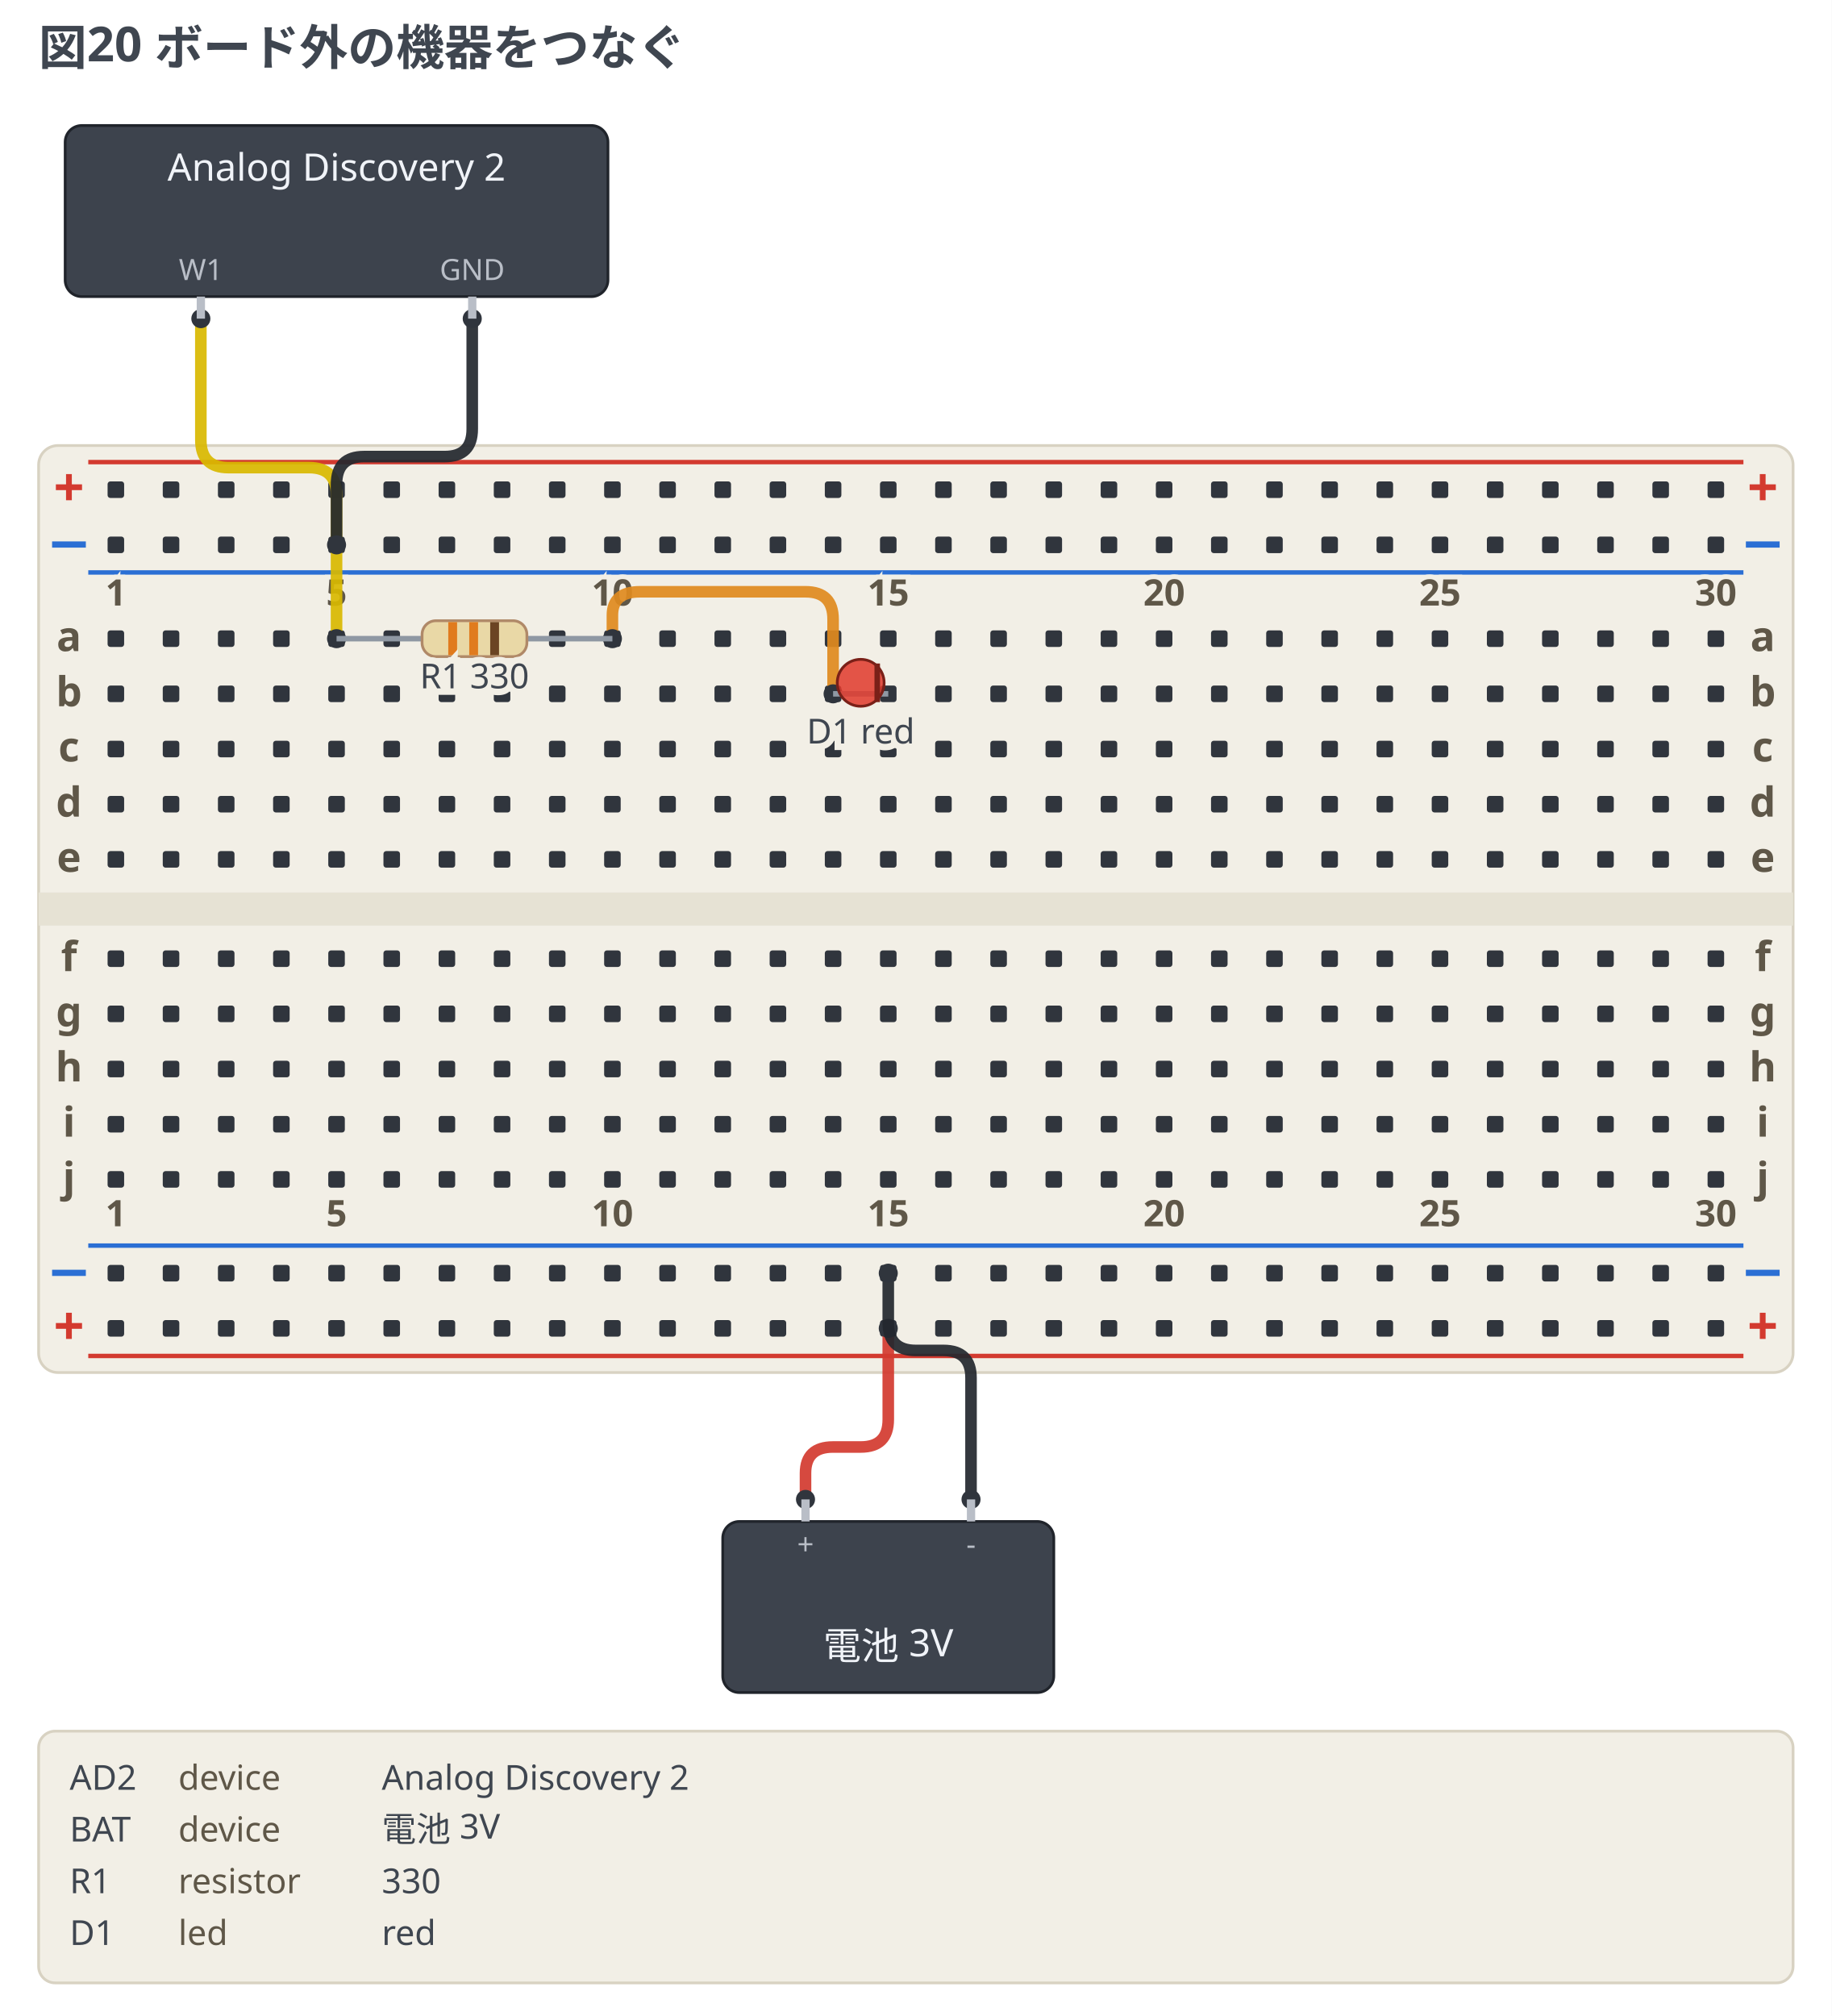
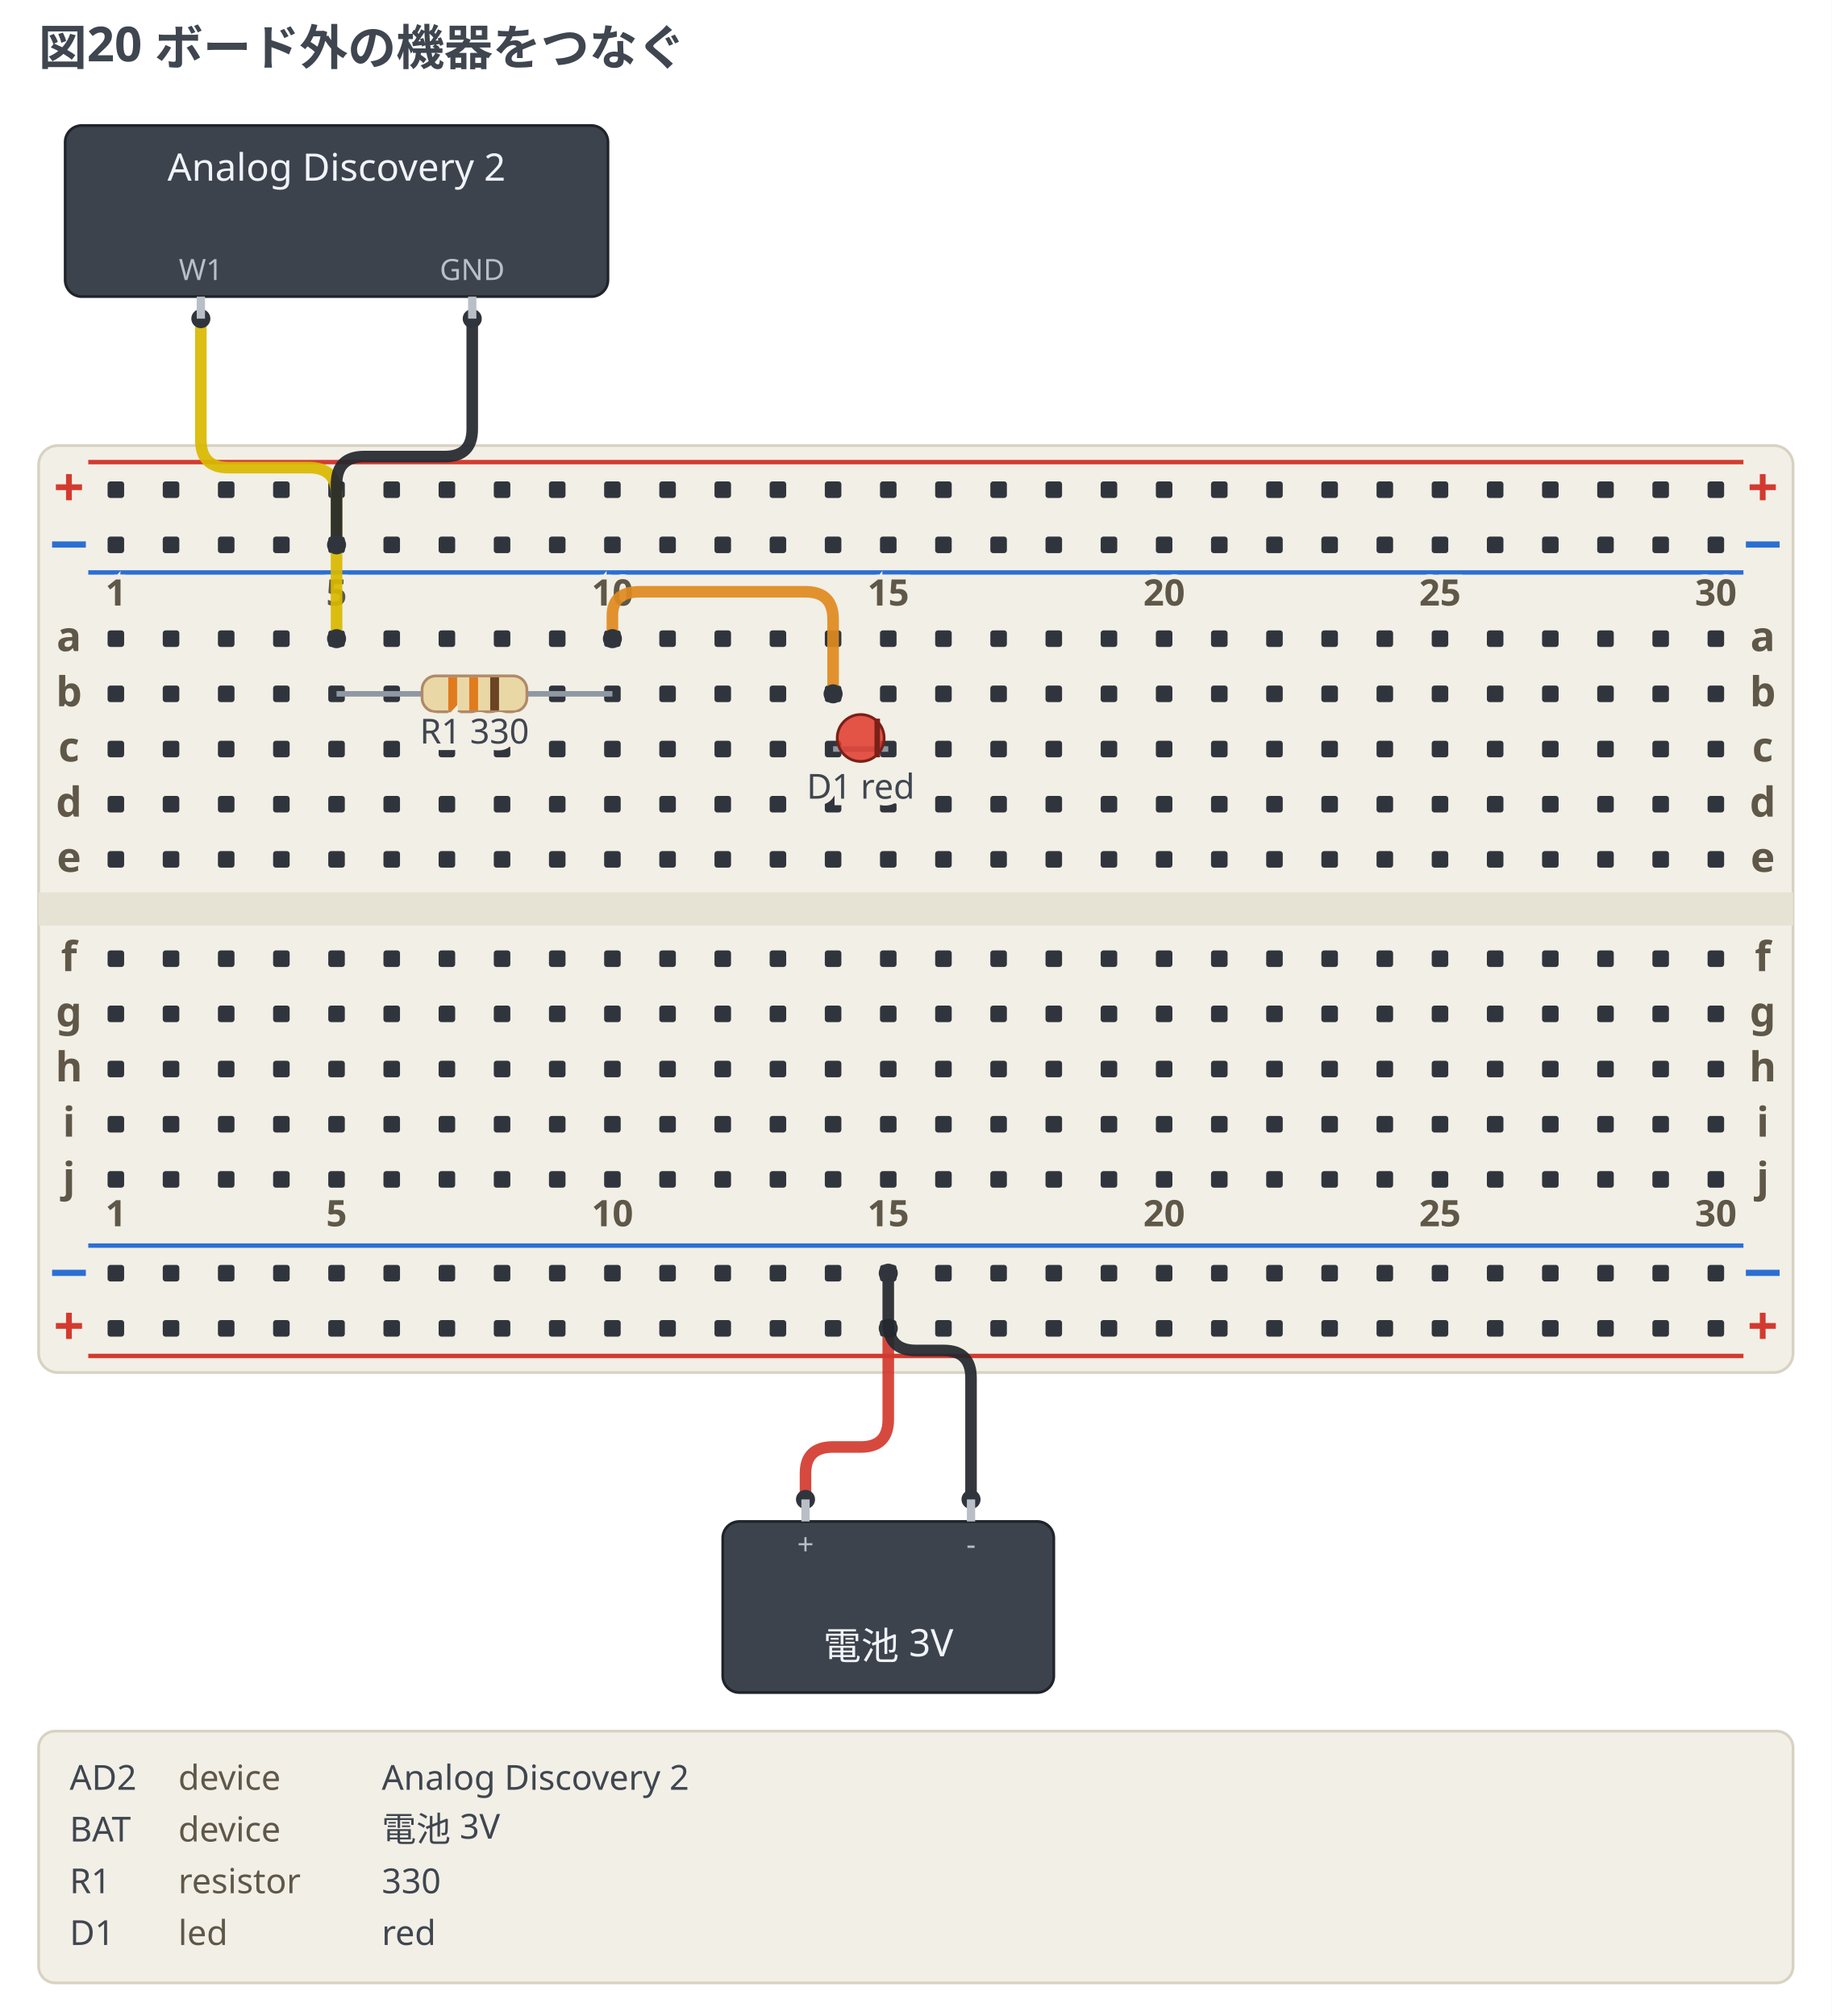
<svg xmlns="http://www.w3.org/2000/svg" width="664" height="730.75" viewBox="0 0 664 730.75" data-breadboard-fence="0.3.0" role="img">
  <rect x="0" y="0" width="664" height="730.75" fill="#ffffff" />
  <g>
    <text x="14" y="23.5" text-anchor="start" font-family="ui-sans-serif, system-ui, sans-serif" font-size="17.5" font-weight="700" fill="#3f4650">図20 ボード外の機器をつなぐ</text>
  </g>
  <g transform="translate(0 31.5)">
    <rect x="14" y="130" width="636" height="336" rx="7" fill="#f2efe6" stroke="#d8d2c2" />
    <rect x="14" y="292" width="636" height="12" fill="#e6e2d4" />
    <line x1="32" y1="136" x2="632" y2="136" stroke="#d33a2f" stroke-width="1.6" />
    <text x="25" y="152" text-anchor="middle" font-family="ui-sans-serif, system-ui, sans-serif" font-size="19.55" font-weight="700" fill="#d33a2f">+</text>
    <text x="639" y="152" text-anchor="middle" font-family="ui-sans-serif, system-ui, sans-serif" font-size="19.55" font-weight="700" fill="#d33a2f">+</text>
    <line x1="32" y1="176" x2="632" y2="176" stroke="#2b6fd4" stroke-width="1.6" />
    <text x="25" y="172" text-anchor="middle" font-family="ui-sans-serif, system-ui, sans-serif" font-size="19.55" font-weight="700" fill="#2b6fd4">−</text>
    <text x="639" y="172" text-anchor="middle" font-family="ui-sans-serif, system-ui, sans-serif" font-size="19.55" font-weight="700" fill="#2b6fd4">−</text>
    <line x1="32" y1="420" x2="632" y2="420" stroke="#2b6fd4" stroke-width="1.6" />
    <text x="25" y="436" text-anchor="middle" font-family="ui-sans-serif, system-ui, sans-serif" font-size="19.55" font-weight="700" fill="#2b6fd4">−</text>
    <text x="639" y="436" text-anchor="middle" font-family="ui-sans-serif, system-ui, sans-serif" font-size="19.55" font-weight="700" fill="#2b6fd4">−</text>
    <line x1="32" y1="460" x2="632" y2="460" stroke="#d33a2f" stroke-width="1.6" />
    <text x="25" y="456" text-anchor="middle" font-family="ui-sans-serif, system-ui, sans-serif" font-size="19.55" font-weight="700" fill="#d33a2f">+</text>
    <text x="639" y="456" text-anchor="middle" font-family="ui-sans-serif, system-ui, sans-serif" font-size="19.55" font-weight="700" fill="#d33a2f">+</text>
    <rect x="39" y="143" width="6" height="6" rx="1" fill="#30353d" />
    <rect x="59" y="143" width="6" height="6" rx="1" fill="#30353d" />
    <rect x="79" y="143" width="6" height="6" rx="1" fill="#30353d" />
    <rect x="99" y="143" width="6" height="6" rx="1" fill="#30353d" />
    <rect x="119" y="143" width="6" height="6" rx="1" fill="#30353d" />
    <rect x="139" y="143" width="6" height="6" rx="1" fill="#30353d" />
    <rect x="159" y="143" width="6" height="6" rx="1" fill="#30353d" />
    <rect x="179" y="143" width="6" height="6" rx="1" fill="#30353d" />
    <rect x="199" y="143" width="6" height="6" rx="1" fill="#30353d" />
    <rect x="219" y="143" width="6" height="6" rx="1" fill="#30353d" />
    <rect x="239" y="143" width="6" height="6" rx="1" fill="#30353d" />
    <rect x="259" y="143" width="6" height="6" rx="1" fill="#30353d" />
    <rect x="279" y="143" width="6" height="6" rx="1" fill="#30353d" />
    <rect x="299" y="143" width="6" height="6" rx="1" fill="#30353d" />
    <rect x="319" y="143" width="6" height="6" rx="1" fill="#30353d" />
    <rect x="339" y="143" width="6" height="6" rx="1" fill="#30353d" />
    <rect x="359" y="143" width="6" height="6" rx="1" fill="#30353d" />
    <rect x="379" y="143" width="6" height="6" rx="1" fill="#30353d" />
    <rect x="399" y="143" width="6" height="6" rx="1" fill="#30353d" />
    <rect x="419" y="143" width="6" height="6" rx="1" fill="#30353d" />
    <rect x="439" y="143" width="6" height="6" rx="1" fill="#30353d" />
    <rect x="459" y="143" width="6" height="6" rx="1" fill="#30353d" />
    <rect x="479" y="143" width="6" height="6" rx="1" fill="#30353d" />
    <rect x="499" y="143" width="6" height="6" rx="1" fill="#30353d" />
    <rect x="519" y="143" width="6" height="6" rx="1" fill="#30353d" />
    <rect x="539" y="143" width="6" height="6" rx="1" fill="#30353d" />
    <rect x="559" y="143" width="6" height="6" rx="1" fill="#30353d" />
    <rect x="579" y="143" width="6" height="6" rx="1" fill="#30353d" />
    <rect x="599" y="143" width="6" height="6" rx="1" fill="#30353d" />
    <rect x="619" y="143" width="6" height="6" rx="1" fill="#30353d" />
    <rect x="39" y="163" width="6" height="6" rx="1" fill="#30353d" />
    <rect x="59" y="163" width="6" height="6" rx="1" fill="#30353d" />
    <rect x="79" y="163" width="6" height="6" rx="1" fill="#30353d" />
    <rect x="99" y="163" width="6" height="6" rx="1" fill="#30353d" />
    <rect x="119" y="163" width="6" height="6" rx="1" fill="#30353d" />
    <rect x="139" y="163" width="6" height="6" rx="1" fill="#30353d" />
    <rect x="159" y="163" width="6" height="6" rx="1" fill="#30353d" />
    <rect x="179" y="163" width="6" height="6" rx="1" fill="#30353d" />
    <rect x="199" y="163" width="6" height="6" rx="1" fill="#30353d" />
    <rect x="219" y="163" width="6" height="6" rx="1" fill="#30353d" />
    <rect x="239" y="163" width="6" height="6" rx="1" fill="#30353d" />
    <rect x="259" y="163" width="6" height="6" rx="1" fill="#30353d" />
    <rect x="279" y="163" width="6" height="6" rx="1" fill="#30353d" />
    <rect x="299" y="163" width="6" height="6" rx="1" fill="#30353d" />
    <rect x="319" y="163" width="6" height="6" rx="1" fill="#30353d" />
    <rect x="339" y="163" width="6" height="6" rx="1" fill="#30353d" />
    <rect x="359" y="163" width="6" height="6" rx="1" fill="#30353d" />
    <rect x="379" y="163" width="6" height="6" rx="1" fill="#30353d" />
    <rect x="399" y="163" width="6" height="6" rx="1" fill="#30353d" />
    <rect x="419" y="163" width="6" height="6" rx="1" fill="#30353d" />
    <rect x="439" y="163" width="6" height="6" rx="1" fill="#30353d" />
    <rect x="459" y="163" width="6" height="6" rx="1" fill="#30353d" />
    <rect x="479" y="163" width="6" height="6" rx="1" fill="#30353d" />
    <rect x="499" y="163" width="6" height="6" rx="1" fill="#30353d" />
    <rect x="519" y="163" width="6" height="6" rx="1" fill="#30353d" />
    <rect x="539" y="163" width="6" height="6" rx="1" fill="#30353d" />
    <rect x="559" y="163" width="6" height="6" rx="1" fill="#30353d" />
    <rect x="579" y="163" width="6" height="6" rx="1" fill="#30353d" />
    <rect x="599" y="163" width="6" height="6" rx="1" fill="#30353d" />
    <rect x="619" y="163" width="6" height="6" rx="1" fill="#30353d" />
    <rect x="39" y="427" width="6" height="6" rx="1" fill="#30353d" />
    <rect x="59" y="427" width="6" height="6" rx="1" fill="#30353d" />
    <rect x="79" y="427" width="6" height="6" rx="1" fill="#30353d" />
    <rect x="99" y="427" width="6" height="6" rx="1" fill="#30353d" />
    <rect x="119" y="427" width="6" height="6" rx="1" fill="#30353d" />
    <rect x="139" y="427" width="6" height="6" rx="1" fill="#30353d" />
    <rect x="159" y="427" width="6" height="6" rx="1" fill="#30353d" />
    <rect x="179" y="427" width="6" height="6" rx="1" fill="#30353d" />
    <rect x="199" y="427" width="6" height="6" rx="1" fill="#30353d" />
    <rect x="219" y="427" width="6" height="6" rx="1" fill="#30353d" />
    <rect x="239" y="427" width="6" height="6" rx="1" fill="#30353d" />
    <rect x="259" y="427" width="6" height="6" rx="1" fill="#30353d" />
    <rect x="279" y="427" width="6" height="6" rx="1" fill="#30353d" />
    <rect x="299" y="427" width="6" height="6" rx="1" fill="#30353d" />
    <rect x="319" y="427" width="6" height="6" rx="1" fill="#30353d" />
    <rect x="339" y="427" width="6" height="6" rx="1" fill="#30353d" />
    <rect x="359" y="427" width="6" height="6" rx="1" fill="#30353d" />
    <rect x="379" y="427" width="6" height="6" rx="1" fill="#30353d" />
    <rect x="399" y="427" width="6" height="6" rx="1" fill="#30353d" />
    <rect x="419" y="427" width="6" height="6" rx="1" fill="#30353d" />
    <rect x="439" y="427" width="6" height="6" rx="1" fill="#30353d" />
    <rect x="459" y="427" width="6" height="6" rx="1" fill="#30353d" />
    <rect x="479" y="427" width="6" height="6" rx="1" fill="#30353d" />
    <rect x="499" y="427" width="6" height="6" rx="1" fill="#30353d" />
    <rect x="519" y="427" width="6" height="6" rx="1" fill="#30353d" />
    <rect x="539" y="427" width="6" height="6" rx="1" fill="#30353d" />
    <rect x="559" y="427" width="6" height="6" rx="1" fill="#30353d" />
    <rect x="579" y="427" width="6" height="6" rx="1" fill="#30353d" />
    <rect x="599" y="427" width="6" height="6" rx="1" fill="#30353d" />
    <rect x="619" y="427" width="6" height="6" rx="1" fill="#30353d" />
    <rect x="39" y="447" width="6" height="6" rx="1" fill="#30353d" />
    <rect x="59" y="447" width="6" height="6" rx="1" fill="#30353d" />
    <rect x="79" y="447" width="6" height="6" rx="1" fill="#30353d" />
    <rect x="99" y="447" width="6" height="6" rx="1" fill="#30353d" />
    <rect x="119" y="447" width="6" height="6" rx="1" fill="#30353d" />
    <rect x="139" y="447" width="6" height="6" rx="1" fill="#30353d" />
    <rect x="159" y="447" width="6" height="6" rx="1" fill="#30353d" />
    <rect x="179" y="447" width="6" height="6" rx="1" fill="#30353d" />
    <rect x="199" y="447" width="6" height="6" rx="1" fill="#30353d" />
    <rect x="219" y="447" width="6" height="6" rx="1" fill="#30353d" />
    <rect x="239" y="447" width="6" height="6" rx="1" fill="#30353d" />
    <rect x="259" y="447" width="6" height="6" rx="1" fill="#30353d" />
    <rect x="279" y="447" width="6" height="6" rx="1" fill="#30353d" />
    <rect x="299" y="447" width="6" height="6" rx="1" fill="#30353d" />
    <rect x="319" y="447" width="6" height="6" rx="1" fill="#30353d" />
    <rect x="339" y="447" width="6" height="6" rx="1" fill="#30353d" />
    <rect x="359" y="447" width="6" height="6" rx="1" fill="#30353d" />
    <rect x="379" y="447" width="6" height="6" rx="1" fill="#30353d" />
    <rect x="399" y="447" width="6" height="6" rx="1" fill="#30353d" />
    <rect x="419" y="447" width="6" height="6" rx="1" fill="#30353d" />
    <rect x="439" y="447" width="6" height="6" rx="1" fill="#30353d" />
    <rect x="459" y="447" width="6" height="6" rx="1" fill="#30353d" />
    <rect x="479" y="447" width="6" height="6" rx="1" fill="#30353d" />
    <rect x="499" y="447" width="6" height="6" rx="1" fill="#30353d" />
    <rect x="519" y="447" width="6" height="6" rx="1" fill="#30353d" />
    <rect x="539" y="447" width="6" height="6" rx="1" fill="#30353d" />
    <rect x="559" y="447" width="6" height="6" rx="1" fill="#30353d" />
    <rect x="579" y="447" width="6" height="6" rx="1" fill="#30353d" />
    <rect x="599" y="447" width="6" height="6" rx="1" fill="#30353d" />
    <rect x="619" y="447" width="6" height="6" rx="1" fill="#30353d" />
    <rect x="39" y="197" width="6" height="6" rx="1" fill="#30353d" />
    <rect x="59" y="197" width="6" height="6" rx="1" fill="#30353d" />
    <rect x="79" y="197" width="6" height="6" rx="1" fill="#30353d" />
    <rect x="99" y="197" width="6" height="6" rx="1" fill="#30353d" />
    <rect x="119" y="197" width="6" height="6" rx="1" fill="#30353d" />
    <rect x="139" y="197" width="6" height="6" rx="1" fill="#30353d" />
    <rect x="159" y="197" width="6" height="6" rx="1" fill="#30353d" />
    <rect x="179" y="197" width="6" height="6" rx="1" fill="#30353d" />
    <rect x="199" y="197" width="6" height="6" rx="1" fill="#30353d" />
    <rect x="219" y="197" width="6" height="6" rx="1" fill="#30353d" />
    <rect x="239" y="197" width="6" height="6" rx="1" fill="#30353d" />
    <rect x="259" y="197" width="6" height="6" rx="1" fill="#30353d" />
    <rect x="279" y="197" width="6" height="6" rx="1" fill="#30353d" />
    <rect x="299" y="197" width="6" height="6" rx="1" fill="#30353d" />
    <rect x="319" y="197" width="6" height="6" rx="1" fill="#30353d" />
    <rect x="339" y="197" width="6" height="6" rx="1" fill="#30353d" />
    <rect x="359" y="197" width="6" height="6" rx="1" fill="#30353d" />
    <rect x="379" y="197" width="6" height="6" rx="1" fill="#30353d" />
    <rect x="399" y="197" width="6" height="6" rx="1" fill="#30353d" />
    <rect x="419" y="197" width="6" height="6" rx="1" fill="#30353d" />
    <rect x="439" y="197" width="6" height="6" rx="1" fill="#30353d" />
    <rect x="459" y="197" width="6" height="6" rx="1" fill="#30353d" />
    <rect x="479" y="197" width="6" height="6" rx="1" fill="#30353d" />
    <rect x="499" y="197" width="6" height="6" rx="1" fill="#30353d" />
    <rect x="519" y="197" width="6" height="6" rx="1" fill="#30353d" />
    <rect x="539" y="197" width="6" height="6" rx="1" fill="#30353d" />
    <rect x="559" y="197" width="6" height="6" rx="1" fill="#30353d" />
    <rect x="579" y="197" width="6" height="6" rx="1" fill="#30353d" />
    <rect x="599" y="197" width="6" height="6" rx="1" fill="#30353d" />
    <rect x="619" y="197" width="6" height="6" rx="1" fill="#30353d" />
    <rect x="39" y="217" width="6" height="6" rx="1" fill="#30353d" />
    <rect x="59" y="217" width="6" height="6" rx="1" fill="#30353d" />
    <rect x="79" y="217" width="6" height="6" rx="1" fill="#30353d" />
    <rect x="99" y="217" width="6" height="6" rx="1" fill="#30353d" />
    <rect x="119" y="217" width="6" height="6" rx="1" fill="#30353d" />
    <rect x="139" y="217" width="6" height="6" rx="1" fill="#30353d" />
    <rect x="159" y="217" width="6" height="6" rx="1" fill="#30353d" />
    <rect x="179" y="217" width="6" height="6" rx="1" fill="#30353d" />
    <rect x="199" y="217" width="6" height="6" rx="1" fill="#30353d" />
    <rect x="219" y="217" width="6" height="6" rx="1" fill="#30353d" />
    <rect x="239" y="217" width="6" height="6" rx="1" fill="#30353d" />
    <rect x="259" y="217" width="6" height="6" rx="1" fill="#30353d" />
    <rect x="279" y="217" width="6" height="6" rx="1" fill="#30353d" />
    <rect x="299" y="217" width="6" height="6" rx="1" fill="#30353d" />
    <rect x="319" y="217" width="6" height="6" rx="1" fill="#30353d" />
    <rect x="339" y="217" width="6" height="6" rx="1" fill="#30353d" />
    <rect x="359" y="217" width="6" height="6" rx="1" fill="#30353d" />
    <rect x="379" y="217" width="6" height="6" rx="1" fill="#30353d" />
    <rect x="399" y="217" width="6" height="6" rx="1" fill="#30353d" />
    <rect x="419" y="217" width="6" height="6" rx="1" fill="#30353d" />
    <rect x="439" y="217" width="6" height="6" rx="1" fill="#30353d" />
    <rect x="459" y="217" width="6" height="6" rx="1" fill="#30353d" />
    <rect x="479" y="217" width="6" height="6" rx="1" fill="#30353d" />
    <rect x="499" y="217" width="6" height="6" rx="1" fill="#30353d" />
    <rect x="519" y="217" width="6" height="6" rx="1" fill="#30353d" />
    <rect x="539" y="217" width="6" height="6" rx="1" fill="#30353d" />
    <rect x="559" y="217" width="6" height="6" rx="1" fill="#30353d" />
    <rect x="579" y="217" width="6" height="6" rx="1" fill="#30353d" />
    <rect x="599" y="217" width="6" height="6" rx="1" fill="#30353d" />
    <rect x="619" y="217" width="6" height="6" rx="1" fill="#30353d" />
    <rect x="39" y="237" width="6" height="6" rx="1" fill="#30353d" />
    <rect x="59" y="237" width="6" height="6" rx="1" fill="#30353d" />
    <rect x="79" y="237" width="6" height="6" rx="1" fill="#30353d" />
    <rect x="99" y="237" width="6" height="6" rx="1" fill="#30353d" />
    <rect x="119" y="237" width="6" height="6" rx="1" fill="#30353d" />
    <rect x="139" y="237" width="6" height="6" rx="1" fill="#30353d" />
    <rect x="159" y="237" width="6" height="6" rx="1" fill="#30353d" />
    <rect x="179" y="237" width="6" height="6" rx="1" fill="#30353d" />
    <rect x="199" y="237" width="6" height="6" rx="1" fill="#30353d" />
    <rect x="219" y="237" width="6" height="6" rx="1" fill="#30353d" />
    <rect x="239" y="237" width="6" height="6" rx="1" fill="#30353d" />
    <rect x="259" y="237" width="6" height="6" rx="1" fill="#30353d" />
    <rect x="279" y="237" width="6" height="6" rx="1" fill="#30353d" />
    <rect x="299" y="237" width="6" height="6" rx="1" fill="#30353d" />
    <rect x="319" y="237" width="6" height="6" rx="1" fill="#30353d" />
    <rect x="339" y="237" width="6" height="6" rx="1" fill="#30353d" />
    <rect x="359" y="237" width="6" height="6" rx="1" fill="#30353d" />
    <rect x="379" y="237" width="6" height="6" rx="1" fill="#30353d" />
    <rect x="399" y="237" width="6" height="6" rx="1" fill="#30353d" />
    <rect x="419" y="237" width="6" height="6" rx="1" fill="#30353d" />
    <rect x="439" y="237" width="6" height="6" rx="1" fill="#30353d" />
    <rect x="459" y="237" width="6" height="6" rx="1" fill="#30353d" />
    <rect x="479" y="237" width="6" height="6" rx="1" fill="#30353d" />
    <rect x="499" y="237" width="6" height="6" rx="1" fill="#30353d" />
    <rect x="519" y="237" width="6" height="6" rx="1" fill="#30353d" />
    <rect x="539" y="237" width="6" height="6" rx="1" fill="#30353d" />
    <rect x="559" y="237" width="6" height="6" rx="1" fill="#30353d" />
    <rect x="579" y="237" width="6" height="6" rx="1" fill="#30353d" />
    <rect x="599" y="237" width="6" height="6" rx="1" fill="#30353d" />
    <rect x="619" y="237" width="6" height="6" rx="1" fill="#30353d" />
    <rect x="39" y="257" width="6" height="6" rx="1" fill="#30353d" />
    <rect x="59" y="257" width="6" height="6" rx="1" fill="#30353d" />
    <rect x="79" y="257" width="6" height="6" rx="1" fill="#30353d" />
    <rect x="99" y="257" width="6" height="6" rx="1" fill="#30353d" />
    <rect x="119" y="257" width="6" height="6" rx="1" fill="#30353d" />
    <rect x="139" y="257" width="6" height="6" rx="1" fill="#30353d" />
    <rect x="159" y="257" width="6" height="6" rx="1" fill="#30353d" />
    <rect x="179" y="257" width="6" height="6" rx="1" fill="#30353d" />
    <rect x="199" y="257" width="6" height="6" rx="1" fill="#30353d" />
    <rect x="219" y="257" width="6" height="6" rx="1" fill="#30353d" />
    <rect x="239" y="257" width="6" height="6" rx="1" fill="#30353d" />
    <rect x="259" y="257" width="6" height="6" rx="1" fill="#30353d" />
    <rect x="279" y="257" width="6" height="6" rx="1" fill="#30353d" />
    <rect x="299" y="257" width="6" height="6" rx="1" fill="#30353d" />
    <rect x="319" y="257" width="6" height="6" rx="1" fill="#30353d" />
    <rect x="339" y="257" width="6" height="6" rx="1" fill="#30353d" />
    <rect x="359" y="257" width="6" height="6" rx="1" fill="#30353d" />
    <rect x="379" y="257" width="6" height="6" rx="1" fill="#30353d" />
    <rect x="399" y="257" width="6" height="6" rx="1" fill="#30353d" />
    <rect x="419" y="257" width="6" height="6" rx="1" fill="#30353d" />
    <rect x="439" y="257" width="6" height="6" rx="1" fill="#30353d" />
    <rect x="459" y="257" width="6" height="6" rx="1" fill="#30353d" />
    <rect x="479" y="257" width="6" height="6" rx="1" fill="#30353d" />
    <rect x="499" y="257" width="6" height="6" rx="1" fill="#30353d" />
    <rect x="519" y="257" width="6" height="6" rx="1" fill="#30353d" />
    <rect x="539" y="257" width="6" height="6" rx="1" fill="#30353d" />
    <rect x="559" y="257" width="6" height="6" rx="1" fill="#30353d" />
    <rect x="579" y="257" width="6" height="6" rx="1" fill="#30353d" />
    <rect x="599" y="257" width="6" height="6" rx="1" fill="#30353d" />
    <rect x="619" y="257" width="6" height="6" rx="1" fill="#30353d" />
    <rect x="39" y="277" width="6" height="6" rx="1" fill="#30353d" />
    <rect x="59" y="277" width="6" height="6" rx="1" fill="#30353d" />
    <rect x="79" y="277" width="6" height="6" rx="1" fill="#30353d" />
    <rect x="99" y="277" width="6" height="6" rx="1" fill="#30353d" />
    <rect x="119" y="277" width="6" height="6" rx="1" fill="#30353d" />
    <rect x="139" y="277" width="6" height="6" rx="1" fill="#30353d" />
    <rect x="159" y="277" width="6" height="6" rx="1" fill="#30353d" />
    <rect x="179" y="277" width="6" height="6" rx="1" fill="#30353d" />
    <rect x="199" y="277" width="6" height="6" rx="1" fill="#30353d" />
    <rect x="219" y="277" width="6" height="6" rx="1" fill="#30353d" />
    <rect x="239" y="277" width="6" height="6" rx="1" fill="#30353d" />
    <rect x="259" y="277" width="6" height="6" rx="1" fill="#30353d" />
    <rect x="279" y="277" width="6" height="6" rx="1" fill="#30353d" />
    <rect x="299" y="277" width="6" height="6" rx="1" fill="#30353d" />
    <rect x="319" y="277" width="6" height="6" rx="1" fill="#30353d" />
    <rect x="339" y="277" width="6" height="6" rx="1" fill="#30353d" />
    <rect x="359" y="277" width="6" height="6" rx="1" fill="#30353d" />
    <rect x="379" y="277" width="6" height="6" rx="1" fill="#30353d" />
    <rect x="399" y="277" width="6" height="6" rx="1" fill="#30353d" />
    <rect x="419" y="277" width="6" height="6" rx="1" fill="#30353d" />
    <rect x="439" y="277" width="6" height="6" rx="1" fill="#30353d" />
    <rect x="459" y="277" width="6" height="6" rx="1" fill="#30353d" />
    <rect x="479" y="277" width="6" height="6" rx="1" fill="#30353d" />
    <rect x="499" y="277" width="6" height="6" rx="1" fill="#30353d" />
    <rect x="519" y="277" width="6" height="6" rx="1" fill="#30353d" />
    <rect x="539" y="277" width="6" height="6" rx="1" fill="#30353d" />
    <rect x="559" y="277" width="6" height="6" rx="1" fill="#30353d" />
    <rect x="579" y="277" width="6" height="6" rx="1" fill="#30353d" />
    <rect x="599" y="277" width="6" height="6" rx="1" fill="#30353d" />
    <rect x="619" y="277" width="6" height="6" rx="1" fill="#30353d" />
    <rect x="39" y="313" width="6" height="6" rx="1" fill="#30353d" />
    <rect x="59" y="313" width="6" height="6" rx="1" fill="#30353d" />
    <rect x="79" y="313" width="6" height="6" rx="1" fill="#30353d" />
    <rect x="99" y="313" width="6" height="6" rx="1" fill="#30353d" />
    <rect x="119" y="313" width="6" height="6" rx="1" fill="#30353d" />
    <rect x="139" y="313" width="6" height="6" rx="1" fill="#30353d" />
    <rect x="159" y="313" width="6" height="6" rx="1" fill="#30353d" />
    <rect x="179" y="313" width="6" height="6" rx="1" fill="#30353d" />
    <rect x="199" y="313" width="6" height="6" rx="1" fill="#30353d" />
    <rect x="219" y="313" width="6" height="6" rx="1" fill="#30353d" />
    <rect x="239" y="313" width="6" height="6" rx="1" fill="#30353d" />
    <rect x="259" y="313" width="6" height="6" rx="1" fill="#30353d" />
    <rect x="279" y="313" width="6" height="6" rx="1" fill="#30353d" />
    <rect x="299" y="313" width="6" height="6" rx="1" fill="#30353d" />
    <rect x="319" y="313" width="6" height="6" rx="1" fill="#30353d" />
    <rect x="339" y="313" width="6" height="6" rx="1" fill="#30353d" />
    <rect x="359" y="313" width="6" height="6" rx="1" fill="#30353d" />
    <rect x="379" y="313" width="6" height="6" rx="1" fill="#30353d" />
    <rect x="399" y="313" width="6" height="6" rx="1" fill="#30353d" />
    <rect x="419" y="313" width="6" height="6" rx="1" fill="#30353d" />
    <rect x="439" y="313" width="6" height="6" rx="1" fill="#30353d" />
    <rect x="459" y="313" width="6" height="6" rx="1" fill="#30353d" />
    <rect x="479" y="313" width="6" height="6" rx="1" fill="#30353d" />
    <rect x="499" y="313" width="6" height="6" rx="1" fill="#30353d" />
    <rect x="519" y="313" width="6" height="6" rx="1" fill="#30353d" />
    <rect x="539" y="313" width="6" height="6" rx="1" fill="#30353d" />
    <rect x="559" y="313" width="6" height="6" rx="1" fill="#30353d" />
    <rect x="579" y="313" width="6" height="6" rx="1" fill="#30353d" />
    <rect x="599" y="313" width="6" height="6" rx="1" fill="#30353d" />
    <rect x="619" y="313" width="6" height="6" rx="1" fill="#30353d" />
    <rect x="39" y="333" width="6" height="6" rx="1" fill="#30353d" />
    <rect x="59" y="333" width="6" height="6" rx="1" fill="#30353d" />
    <rect x="79" y="333" width="6" height="6" rx="1" fill="#30353d" />
    <rect x="99" y="333" width="6" height="6" rx="1" fill="#30353d" />
    <rect x="119" y="333" width="6" height="6" rx="1" fill="#30353d" />
    <rect x="139" y="333" width="6" height="6" rx="1" fill="#30353d" />
    <rect x="159" y="333" width="6" height="6" rx="1" fill="#30353d" />
    <rect x="179" y="333" width="6" height="6" rx="1" fill="#30353d" />
    <rect x="199" y="333" width="6" height="6" rx="1" fill="#30353d" />
    <rect x="219" y="333" width="6" height="6" rx="1" fill="#30353d" />
    <rect x="239" y="333" width="6" height="6" rx="1" fill="#30353d" />
    <rect x="259" y="333" width="6" height="6" rx="1" fill="#30353d" />
    <rect x="279" y="333" width="6" height="6" rx="1" fill="#30353d" />
    <rect x="299" y="333" width="6" height="6" rx="1" fill="#30353d" />
    <rect x="319" y="333" width="6" height="6" rx="1" fill="#30353d" />
    <rect x="339" y="333" width="6" height="6" rx="1" fill="#30353d" />
    <rect x="359" y="333" width="6" height="6" rx="1" fill="#30353d" />
    <rect x="379" y="333" width="6" height="6" rx="1" fill="#30353d" />
    <rect x="399" y="333" width="6" height="6" rx="1" fill="#30353d" />
    <rect x="419" y="333" width="6" height="6" rx="1" fill="#30353d" />
    <rect x="439" y="333" width="6" height="6" rx="1" fill="#30353d" />
    <rect x="459" y="333" width="6" height="6" rx="1" fill="#30353d" />
    <rect x="479" y="333" width="6" height="6" rx="1" fill="#30353d" />
    <rect x="499" y="333" width="6" height="6" rx="1" fill="#30353d" />
    <rect x="519" y="333" width="6" height="6" rx="1" fill="#30353d" />
    <rect x="539" y="333" width="6" height="6" rx="1" fill="#30353d" />
    <rect x="559" y="333" width="6" height="6" rx="1" fill="#30353d" />
    <rect x="579" y="333" width="6" height="6" rx="1" fill="#30353d" />
    <rect x="599" y="333" width="6" height="6" rx="1" fill="#30353d" />
    <rect x="619" y="333" width="6" height="6" rx="1" fill="#30353d" />
    <rect x="39" y="353" width="6" height="6" rx="1" fill="#30353d" />
    <rect x="59" y="353" width="6" height="6" rx="1" fill="#30353d" />
    <rect x="79" y="353" width="6" height="6" rx="1" fill="#30353d" />
    <rect x="99" y="353" width="6" height="6" rx="1" fill="#30353d" />
    <rect x="119" y="353" width="6" height="6" rx="1" fill="#30353d" />
    <rect x="139" y="353" width="6" height="6" rx="1" fill="#30353d" />
    <rect x="159" y="353" width="6" height="6" rx="1" fill="#30353d" />
    <rect x="179" y="353" width="6" height="6" rx="1" fill="#30353d" />
    <rect x="199" y="353" width="6" height="6" rx="1" fill="#30353d" />
    <rect x="219" y="353" width="6" height="6" rx="1" fill="#30353d" />
    <rect x="239" y="353" width="6" height="6" rx="1" fill="#30353d" />
    <rect x="259" y="353" width="6" height="6" rx="1" fill="#30353d" />
    <rect x="279" y="353" width="6" height="6" rx="1" fill="#30353d" />
    <rect x="299" y="353" width="6" height="6" rx="1" fill="#30353d" />
    <rect x="319" y="353" width="6" height="6" rx="1" fill="#30353d" />
    <rect x="339" y="353" width="6" height="6" rx="1" fill="#30353d" />
    <rect x="359" y="353" width="6" height="6" rx="1" fill="#30353d" />
    <rect x="379" y="353" width="6" height="6" rx="1" fill="#30353d" />
    <rect x="399" y="353" width="6" height="6" rx="1" fill="#30353d" />
    <rect x="419" y="353" width="6" height="6" rx="1" fill="#30353d" />
    <rect x="439" y="353" width="6" height="6" rx="1" fill="#30353d" />
    <rect x="459" y="353" width="6" height="6" rx="1" fill="#30353d" />
    <rect x="479" y="353" width="6" height="6" rx="1" fill="#30353d" />
    <rect x="499" y="353" width="6" height="6" rx="1" fill="#30353d" />
    <rect x="519" y="353" width="6" height="6" rx="1" fill="#30353d" />
    <rect x="539" y="353" width="6" height="6" rx="1" fill="#30353d" />
    <rect x="559" y="353" width="6" height="6" rx="1" fill="#30353d" />
    <rect x="579" y="353" width="6" height="6" rx="1" fill="#30353d" />
    <rect x="599" y="353" width="6" height="6" rx="1" fill="#30353d" />
    <rect x="619" y="353" width="6" height="6" rx="1" fill="#30353d" />
    <rect x="39" y="373" width="6" height="6" rx="1" fill="#30353d" />
    <rect x="59" y="373" width="6" height="6" rx="1" fill="#30353d" />
    <rect x="79" y="373" width="6" height="6" rx="1" fill="#30353d" />
    <rect x="99" y="373" width="6" height="6" rx="1" fill="#30353d" />
    <rect x="119" y="373" width="6" height="6" rx="1" fill="#30353d" />
    <rect x="139" y="373" width="6" height="6" rx="1" fill="#30353d" />
    <rect x="159" y="373" width="6" height="6" rx="1" fill="#30353d" />
    <rect x="179" y="373" width="6" height="6" rx="1" fill="#30353d" />
    <rect x="199" y="373" width="6" height="6" rx="1" fill="#30353d" />
    <rect x="219" y="373" width="6" height="6" rx="1" fill="#30353d" />
    <rect x="239" y="373" width="6" height="6" rx="1" fill="#30353d" />
    <rect x="259" y="373" width="6" height="6" rx="1" fill="#30353d" />
    <rect x="279" y="373" width="6" height="6" rx="1" fill="#30353d" />
    <rect x="299" y="373" width="6" height="6" rx="1" fill="#30353d" />
    <rect x="319" y="373" width="6" height="6" rx="1" fill="#30353d" />
    <rect x="339" y="373" width="6" height="6" rx="1" fill="#30353d" />
    <rect x="359" y="373" width="6" height="6" rx="1" fill="#30353d" />
    <rect x="379" y="373" width="6" height="6" rx="1" fill="#30353d" />
    <rect x="399" y="373" width="6" height="6" rx="1" fill="#30353d" />
    <rect x="419" y="373" width="6" height="6" rx="1" fill="#30353d" />
    <rect x="439" y="373" width="6" height="6" rx="1" fill="#30353d" />
    <rect x="459" y="373" width="6" height="6" rx="1" fill="#30353d" />
    <rect x="479" y="373" width="6" height="6" rx="1" fill="#30353d" />
    <rect x="499" y="373" width="6" height="6" rx="1" fill="#30353d" />
    <rect x="519" y="373" width="6" height="6" rx="1" fill="#30353d" />
    <rect x="539" y="373" width="6" height="6" rx="1" fill="#30353d" />
    <rect x="559" y="373" width="6" height="6" rx="1" fill="#30353d" />
    <rect x="579" y="373" width="6" height="6" rx="1" fill="#30353d" />
    <rect x="599" y="373" width="6" height="6" rx="1" fill="#30353d" />
    <rect x="619" y="373" width="6" height="6" rx="1" fill="#30353d" />
    <rect x="39" y="393" width="6" height="6" rx="1" fill="#30353d" />
    <rect x="59" y="393" width="6" height="6" rx="1" fill="#30353d" />
    <rect x="79" y="393" width="6" height="6" rx="1" fill="#30353d" />
    <rect x="99" y="393" width="6" height="6" rx="1" fill="#30353d" />
    <rect x="119" y="393" width="6" height="6" rx="1" fill="#30353d" />
    <rect x="139" y="393" width="6" height="6" rx="1" fill="#30353d" />
    <rect x="159" y="393" width="6" height="6" rx="1" fill="#30353d" />
    <rect x="179" y="393" width="6" height="6" rx="1" fill="#30353d" />
    <rect x="199" y="393" width="6" height="6" rx="1" fill="#30353d" />
    <rect x="219" y="393" width="6" height="6" rx="1" fill="#30353d" />
    <rect x="239" y="393" width="6" height="6" rx="1" fill="#30353d" />
    <rect x="259" y="393" width="6" height="6" rx="1" fill="#30353d" />
    <rect x="279" y="393" width="6" height="6" rx="1" fill="#30353d" />
    <rect x="299" y="393" width="6" height="6" rx="1" fill="#30353d" />
    <rect x="319" y="393" width="6" height="6" rx="1" fill="#30353d" />
    <rect x="339" y="393" width="6" height="6" rx="1" fill="#30353d" />
    <rect x="359" y="393" width="6" height="6" rx="1" fill="#30353d" />
    <rect x="379" y="393" width="6" height="6" rx="1" fill="#30353d" />
    <rect x="399" y="393" width="6" height="6" rx="1" fill="#30353d" />
    <rect x="419" y="393" width="6" height="6" rx="1" fill="#30353d" />
    <rect x="439" y="393" width="6" height="6" rx="1" fill="#30353d" />
    <rect x="459" y="393" width="6" height="6" rx="1" fill="#30353d" />
    <rect x="479" y="393" width="6" height="6" rx="1" fill="#30353d" />
    <rect x="499" y="393" width="6" height="6" rx="1" fill="#30353d" />
    <rect x="519" y="393" width="6" height="6" rx="1" fill="#30353d" />
    <rect x="539" y="393" width="6" height="6" rx="1" fill="#30353d" />
    <rect x="559" y="393" width="6" height="6" rx="1" fill="#30353d" />
    <rect x="579" y="393" width="6" height="6" rx="1" fill="#30353d" />
    <rect x="599" y="393" width="6" height="6" rx="1" fill="#30353d" />
    <rect x="619" y="393" width="6" height="6" rx="1" fill="#30353d" />
    <text x="25" y="204.5" text-anchor="middle" font-family="ui-sans-serif, system-ui, sans-serif" font-size="14.95" font-weight="700" fill="#5f5748">a</text>
    <text x="639" y="204.5" text-anchor="middle" font-family="ui-sans-serif, system-ui, sans-serif" font-size="14.95" font-weight="700" fill="#5f5748">a</text>
    <text x="25" y="224.5" text-anchor="middle" font-family="ui-sans-serif, system-ui, sans-serif" font-size="14.95" font-weight="700" fill="#5f5748">b</text>
    <text x="639" y="224.5" text-anchor="middle" font-family="ui-sans-serif, system-ui, sans-serif" font-size="14.95" font-weight="700" fill="#5f5748">b</text>
    <text x="25" y="244.5" text-anchor="middle" font-family="ui-sans-serif, system-ui, sans-serif" font-size="14.95" font-weight="700" fill="#5f5748">c</text>
    <text x="639" y="244.5" text-anchor="middle" font-family="ui-sans-serif, system-ui, sans-serif" font-size="14.95" font-weight="700" fill="#5f5748">c</text>
    <text x="25" y="264.5" text-anchor="middle" font-family="ui-sans-serif, system-ui, sans-serif" font-size="14.95" font-weight="700" fill="#5f5748">d</text>
    <text x="639" y="264.5" text-anchor="middle" font-family="ui-sans-serif, system-ui, sans-serif" font-size="14.95" font-weight="700" fill="#5f5748">d</text>
    <text x="25" y="284.5" text-anchor="middle" font-family="ui-sans-serif, system-ui, sans-serif" font-size="14.95" font-weight="700" fill="#5f5748">e</text>
    <text x="639" y="284.5" text-anchor="middle" font-family="ui-sans-serif, system-ui, sans-serif" font-size="14.95" font-weight="700" fill="#5f5748">e</text>
    <text x="25" y="320.5" text-anchor="middle" font-family="ui-sans-serif, system-ui, sans-serif" font-size="14.95" font-weight="700" fill="#5f5748">f</text>
    <text x="639" y="320.5" text-anchor="middle" font-family="ui-sans-serif, system-ui, sans-serif" font-size="14.95" font-weight="700" fill="#5f5748">f</text>
    <text x="25" y="340.5" text-anchor="middle" font-family="ui-sans-serif, system-ui, sans-serif" font-size="14.95" font-weight="700" fill="#5f5748">g</text>
    <text x="639" y="340.5" text-anchor="middle" font-family="ui-sans-serif, system-ui, sans-serif" font-size="14.95" font-weight="700" fill="#5f5748">g</text>
    <text x="25" y="360.5" text-anchor="middle" font-family="ui-sans-serif, system-ui, sans-serif" font-size="14.95" font-weight="700" fill="#5f5748">h</text>
    <text x="639" y="360.5" text-anchor="middle" font-family="ui-sans-serif, system-ui, sans-serif" font-size="14.95" font-weight="700" fill="#5f5748">h</text>
    <text x="25" y="380.5" text-anchor="middle" font-family="ui-sans-serif, system-ui, sans-serif" font-size="14.95" font-weight="700" fill="#5f5748">i</text>
    <text x="639" y="380.5" text-anchor="middle" font-family="ui-sans-serif, system-ui, sans-serif" font-size="14.95" font-weight="700" fill="#5f5748">i</text>
    <text x="25" y="400.5" text-anchor="middle" font-family="ui-sans-serif, system-ui, sans-serif" font-size="14.95" font-weight="700" fill="#5f5748">j</text>
    <text x="639" y="400.5" text-anchor="middle" font-family="ui-sans-serif, system-ui, sans-serif" font-size="14.95" font-weight="700" fill="#5f5748">j</text>
    <text x="42" y="188" text-anchor="middle" font-family="ui-sans-serif, system-ui, sans-serif" stroke="#f2efe6" stroke-width="3.45" paint-order="stroke" font-size="13.23" font-weight="700" fill="#5f5748">1</text>
    <text x="42" y="413" text-anchor="middle" font-family="ui-sans-serif, system-ui, sans-serif" stroke="#f2efe6" stroke-width="3.45" paint-order="stroke" font-size="13.23" font-weight="700" fill="#5f5748">1</text>
    <text x="122" y="188" text-anchor="middle" font-family="ui-sans-serif, system-ui, sans-serif" stroke="#f2efe6" stroke-width="3.45" paint-order="stroke" font-size="13.23" font-weight="700" fill="#5f5748">5</text>
    <text x="122" y="413" text-anchor="middle" font-family="ui-sans-serif, system-ui, sans-serif" stroke="#f2efe6" stroke-width="3.45" paint-order="stroke" font-size="13.23" font-weight="700" fill="#5f5748">5</text>
    <text x="222" y="188" text-anchor="middle" font-family="ui-sans-serif, system-ui, sans-serif" stroke="#f2efe6" stroke-width="3.45" paint-order="stroke" font-size="13.23" font-weight="700" fill="#5f5748">10</text>
    <text x="222" y="413" text-anchor="middle" font-family="ui-sans-serif, system-ui, sans-serif" stroke="#f2efe6" stroke-width="3.45" paint-order="stroke" font-size="13.23" font-weight="700" fill="#5f5748">10</text>
    <text x="322" y="188" text-anchor="middle" font-family="ui-sans-serif, system-ui, sans-serif" stroke="#f2efe6" stroke-width="3.45" paint-order="stroke" font-size="13.23" font-weight="700" fill="#5f5748">15</text>
    <text x="322" y="413" text-anchor="middle" font-family="ui-sans-serif, system-ui, sans-serif" stroke="#f2efe6" stroke-width="3.45" paint-order="stroke" font-size="13.23" font-weight="700" fill="#5f5748">15</text>
    <text x="422" y="188" text-anchor="middle" font-family="ui-sans-serif, system-ui, sans-serif" stroke="#f2efe6" stroke-width="3.45" paint-order="stroke" font-size="13.23" font-weight="700" fill="#5f5748">20</text>
    <text x="422" y="413" text-anchor="middle" font-family="ui-sans-serif, system-ui, sans-serif" stroke="#f2efe6" stroke-width="3.45" paint-order="stroke" font-size="13.23" font-weight="700" fill="#5f5748">20</text>
    <text x="522" y="188" text-anchor="middle" font-family="ui-sans-serif, system-ui, sans-serif" stroke="#f2efe6" stroke-width="3.45" paint-order="stroke" font-size="13.23" font-weight="700" fill="#5f5748">25</text>
    <text x="522" y="413" text-anchor="middle" font-family="ui-sans-serif, system-ui, sans-serif" stroke="#f2efe6" stroke-width="3.45" paint-order="stroke" font-size="13.23" font-weight="700" fill="#5f5748">25</text>
    <text x="622" y="188" text-anchor="middle" font-family="ui-sans-serif, system-ui, sans-serif" stroke="#f2efe6" stroke-width="3.45" paint-order="stroke" font-size="13.23" font-weight="700" fill="#5f5748">30</text>
    <text x="622" y="413" text-anchor="middle" font-family="ui-sans-serif, system-ui, sans-serif" stroke="#f2efe6" stroke-width="3.45" paint-order="stroke" font-size="13.23" font-weight="700" fill="#5f5748">30</text>
    <path d="M 72.81 84 L 72.81 128 Q 72.81 138 82.81 138 L 112 138 Q 122 138 122 148 L 122 200" fill="none" stroke="#d9b800" stroke-width="4.2" stroke-linecap="round" opacity="0.92" />
    <circle cx="72.81" cy="84" r="3.46" fill="#30353d" />
    <circle cx="122" cy="200" r="3.46" fill="#30353d" />
    <path d="M 171.19 84 L 171.19 124 Q 171.19 134 161.19 134 L 132 134 Q 122 134 122 144 L 122 166" fill="none" stroke="#23272e" stroke-width="4.2" stroke-linecap="round" opacity="0.92" />
    <circle cx="171.19" cy="84" r="3.46" fill="#30353d" />
    <circle cx="122" cy="166" r="3.46" fill="#30353d" />
    <path d="M 222 200 L 222 191.5 Q 222 183 232 183 L 292 183 Q 302 183 302 193 L 302 220" fill="none" stroke="#e08a1e" stroke-width="4.2" stroke-linecap="round" opacity="0.92" />
    <circle cx="222" cy="200" r="3.46" fill="#30353d" />
    <circle cx="302" cy="220" r="3.46" fill="#30353d" />
    <path d="M 292 512 L 292 502.5 Q 292 493 302 493 L 312 493 Q 322 493 322 483 L 322 450" fill="none" stroke="#d33a2f" stroke-width="4.2" stroke-linecap="round" opacity="0.92" />
    <circle cx="292" cy="512" r="3.46" fill="#30353d" />
    <circle cx="322" cy="450" r="3.46" fill="#30353d" />
    <path d="M 352 512 L 352 468 Q 352 458 342 458 L 332 458 Q 322 458 322 448 L 322 430" fill="none" stroke="#23272e" stroke-width="4.2" stroke-linecap="round" opacity="0.92" />
    <circle cx="352" cy="512" r="3.46" fill="#30353d" />
    <circle cx="322" cy="430" r="3.46" fill="#30353d" />
-     <line x1="122" y1="200" x2="222" y2="200" stroke="#8f98a3" stroke-width="2" />
-     <g transform="translate(172 200) rotate(0)">
+     <line x1="122" y1="220" x2="222" y2="220" stroke="#8f98a3" stroke-width="2" />
+     <g transform="translate(172 220) rotate(0)">
      <rect x="-19" y="-6.5" width="38" height="13" rx="5" fill="#e9d8a6" stroke="#b08968" />
      <rect x="-9.5" y="-6" width="3.2" height="12" fill="#e07b1e" />
      <rect x="-1.9" y="-6" width="3.2" height="12" fill="#e07b1e" />
      <rect x="5.7" y="-6" width="3.2" height="12" fill="#6b4423" />
    </g>
-     <text x="172" y="218" text-anchor="middle" font-family="ui-sans-serif, system-ui, sans-serif" stroke="#f2efe6" stroke-width="4.75" paint-order="stroke" font-size="12.5" fill="#3f4650">R1 330</text>
-     <line x1="302" y1="220" x2="322" y2="220" stroke="#8f98a3" stroke-width="2" />
-     <g transform="translate(312 220) rotate(0)">
+     <text x="172" y="238" text-anchor="middle" font-family="ui-sans-serif, system-ui, sans-serif" stroke="#f2efe6" stroke-width="4.75" paint-order="stroke" font-size="12.5" fill="#3f4650">R1 330</text>
+     <line x1="302" y1="240" x2="322" y2="240" stroke="#8f98a3" stroke-width="2" />
+     <g transform="translate(312 240) rotate(0)">
      <circle cx="0" cy="-4" r="8.5" fill="#e0392c" fill-opacity="0.85" stroke="#7a2018" />
      <line x1="6" y1="-11" x2="6" y2="3" stroke="#7a2018" stroke-width="2" />
    </g>
-     <text x="312" y="238" text-anchor="middle" font-family="ui-sans-serif, system-ui, sans-serif" stroke="#f2efe6" stroke-width="4.75" paint-order="stroke" font-size="12.5" fill="#3f4650">D1 red</text>
+     <text x="312" y="258" text-anchor="middle" font-family="ui-sans-serif, system-ui, sans-serif" stroke="#f2efe6" stroke-width="4.75" paint-order="stroke" font-size="12.5" fill="#3f4650">D1 red</text>
    <rect x="23.63" y="14" width="196.75" height="62" rx="6" fill="#3d434d" stroke="#20242b" />
    <text x="122" y="34" text-anchor="middle" font-family="ui-sans-serif, system-ui, sans-serif" font-size="13.75" fill="#f0f3f8">Analog Discovery 2</text>
    <line x1="72.81" y1="76" x2="72.81" y2="84" stroke="#b9bec7" stroke-width="3" />
    <text x="72.81" y="70" text-anchor="middle" font-family="ui-sans-serif, system-ui, sans-serif" font-size="10.63" fill="#b9bec7">W1</text>
    <line x1="171.19" y1="76" x2="171.19" y2="84" stroke="#b9bec7" stroke-width="3" />
    <text x="171.19" y="70" text-anchor="middle" font-family="ui-sans-serif, system-ui, sans-serif" font-size="10.63" fill="#b9bec7">GND</text>
    <rect x="262" y="520" width="120" height="62" rx="6" fill="#3d434d" stroke="#20242b" />
    <text x="322" y="570" text-anchor="middle" font-family="ui-sans-serif, system-ui, sans-serif" font-size="13.75" fill="#f0f3f8">電池 3V</text>
    <line x1="292" y1="520" x2="292" y2="512" stroke="#b9bec7" stroke-width="3" />
    <text x="292" y="532" text-anchor="middle" font-family="ui-sans-serif, system-ui, sans-serif" font-size="10.63" fill="#b9bec7">+</text>
    <line x1="352" y1="520" x2="352" y2="512" stroke="#b9bec7" stroke-width="3" />
    <text x="352" y="532" text-anchor="middle" font-family="ui-sans-serif, system-ui, sans-serif" font-size="10.63" fill="#b9bec7">-</text>
    <rect x="14" y="596" width="636" height="91.25" rx="6" fill="#f2efe6" stroke="#d8d2c2" />
    <text x="25.25" y="617.25" text-anchor="start" font-family="ui-sans-serif, system-ui, sans-serif" stroke="#f2efe6" stroke-width="3.75" paint-order="stroke" font-size="12.5" fill="#3f4650">AD2</text>
    <text x="64.63" y="617.25" text-anchor="start" font-family="ui-sans-serif, system-ui, sans-serif" stroke="#f2efe6" stroke-width="3.75" paint-order="stroke" font-size="12.5" fill="#5f5748">device</text>
    <text x="138.38" y="617.25" text-anchor="start" font-family="ui-sans-serif, system-ui, sans-serif" stroke="#f2efe6" stroke-width="3.75" paint-order="stroke" font-size="12.5" fill="#3f4650">Analog Discovery 2</text>
    <text x="25.25" y="636" text-anchor="start" font-family="ui-sans-serif, system-ui, sans-serif" stroke="#f2efe6" stroke-width="3.75" paint-order="stroke" font-size="12.5" fill="#3f4650">BAT</text>
    <text x="64.63" y="636" text-anchor="start" font-family="ui-sans-serif, system-ui, sans-serif" stroke="#f2efe6" stroke-width="3.75" paint-order="stroke" font-size="12.5" fill="#5f5748">device</text>
    <text x="138.38" y="636" text-anchor="start" font-family="ui-sans-serif, system-ui, sans-serif" stroke="#f2efe6" stroke-width="3.75" paint-order="stroke" font-size="12.5" fill="#3f4650">電池 3V</text>
    <text x="25.25" y="654.75" text-anchor="start" font-family="ui-sans-serif, system-ui, sans-serif" stroke="#f2efe6" stroke-width="3.75" paint-order="stroke" font-size="12.5" fill="#3f4650">R1</text>
    <text x="64.63" y="654.75" text-anchor="start" font-family="ui-sans-serif, system-ui, sans-serif" stroke="#f2efe6" stroke-width="3.75" paint-order="stroke" font-size="12.5" fill="#5f5748">resistor</text>
    <text x="138.38" y="654.75" text-anchor="start" font-family="ui-sans-serif, system-ui, sans-serif" stroke="#f2efe6" stroke-width="3.75" paint-order="stroke" font-size="12.5" fill="#3f4650">330</text>
    <text x="25.25" y="673.5" text-anchor="start" font-family="ui-sans-serif, system-ui, sans-serif" stroke="#f2efe6" stroke-width="3.75" paint-order="stroke" font-size="12.5" fill="#3f4650">D1</text>
    <text x="64.63" y="673.5" text-anchor="start" font-family="ui-sans-serif, system-ui, sans-serif" stroke="#f2efe6" stroke-width="3.75" paint-order="stroke" font-size="12.5" fill="#5f5748">led</text>
    <text x="138.38" y="673.5" text-anchor="start" font-family="ui-sans-serif, system-ui, sans-serif" stroke="#f2efe6" stroke-width="3.75" paint-order="stroke" font-size="12.5" fill="#3f4650">red</text>
  </g>
</svg>
